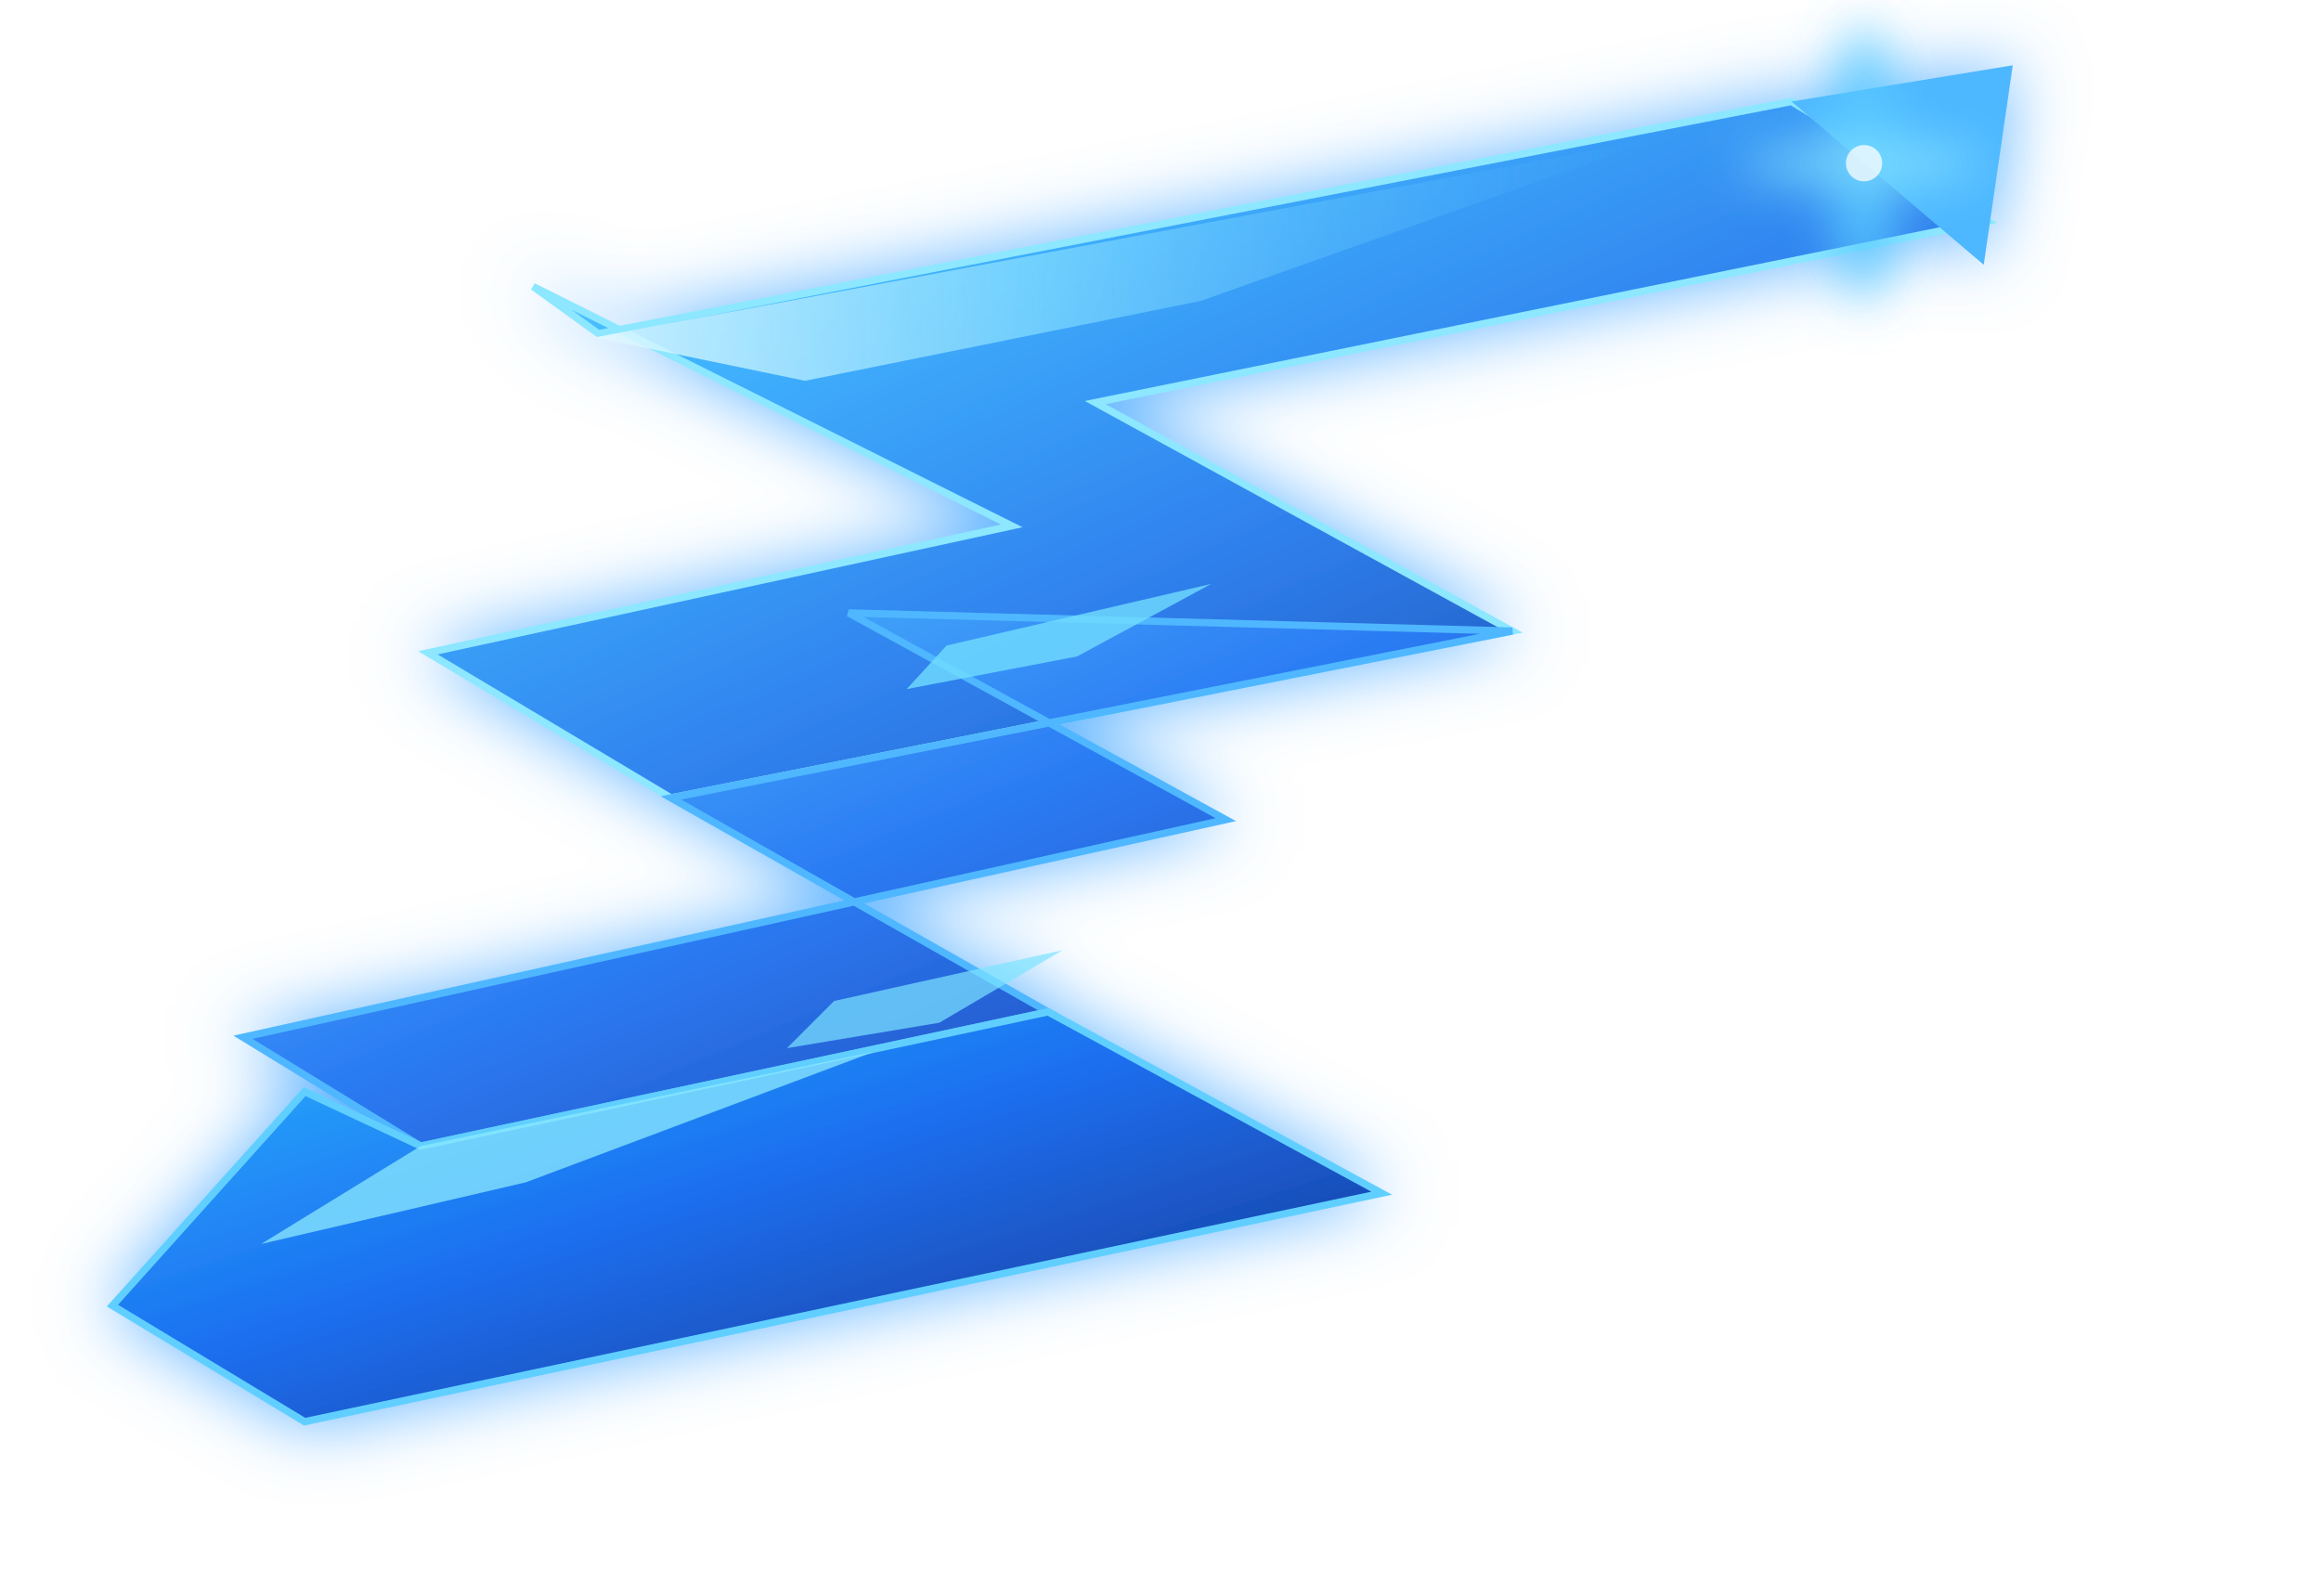
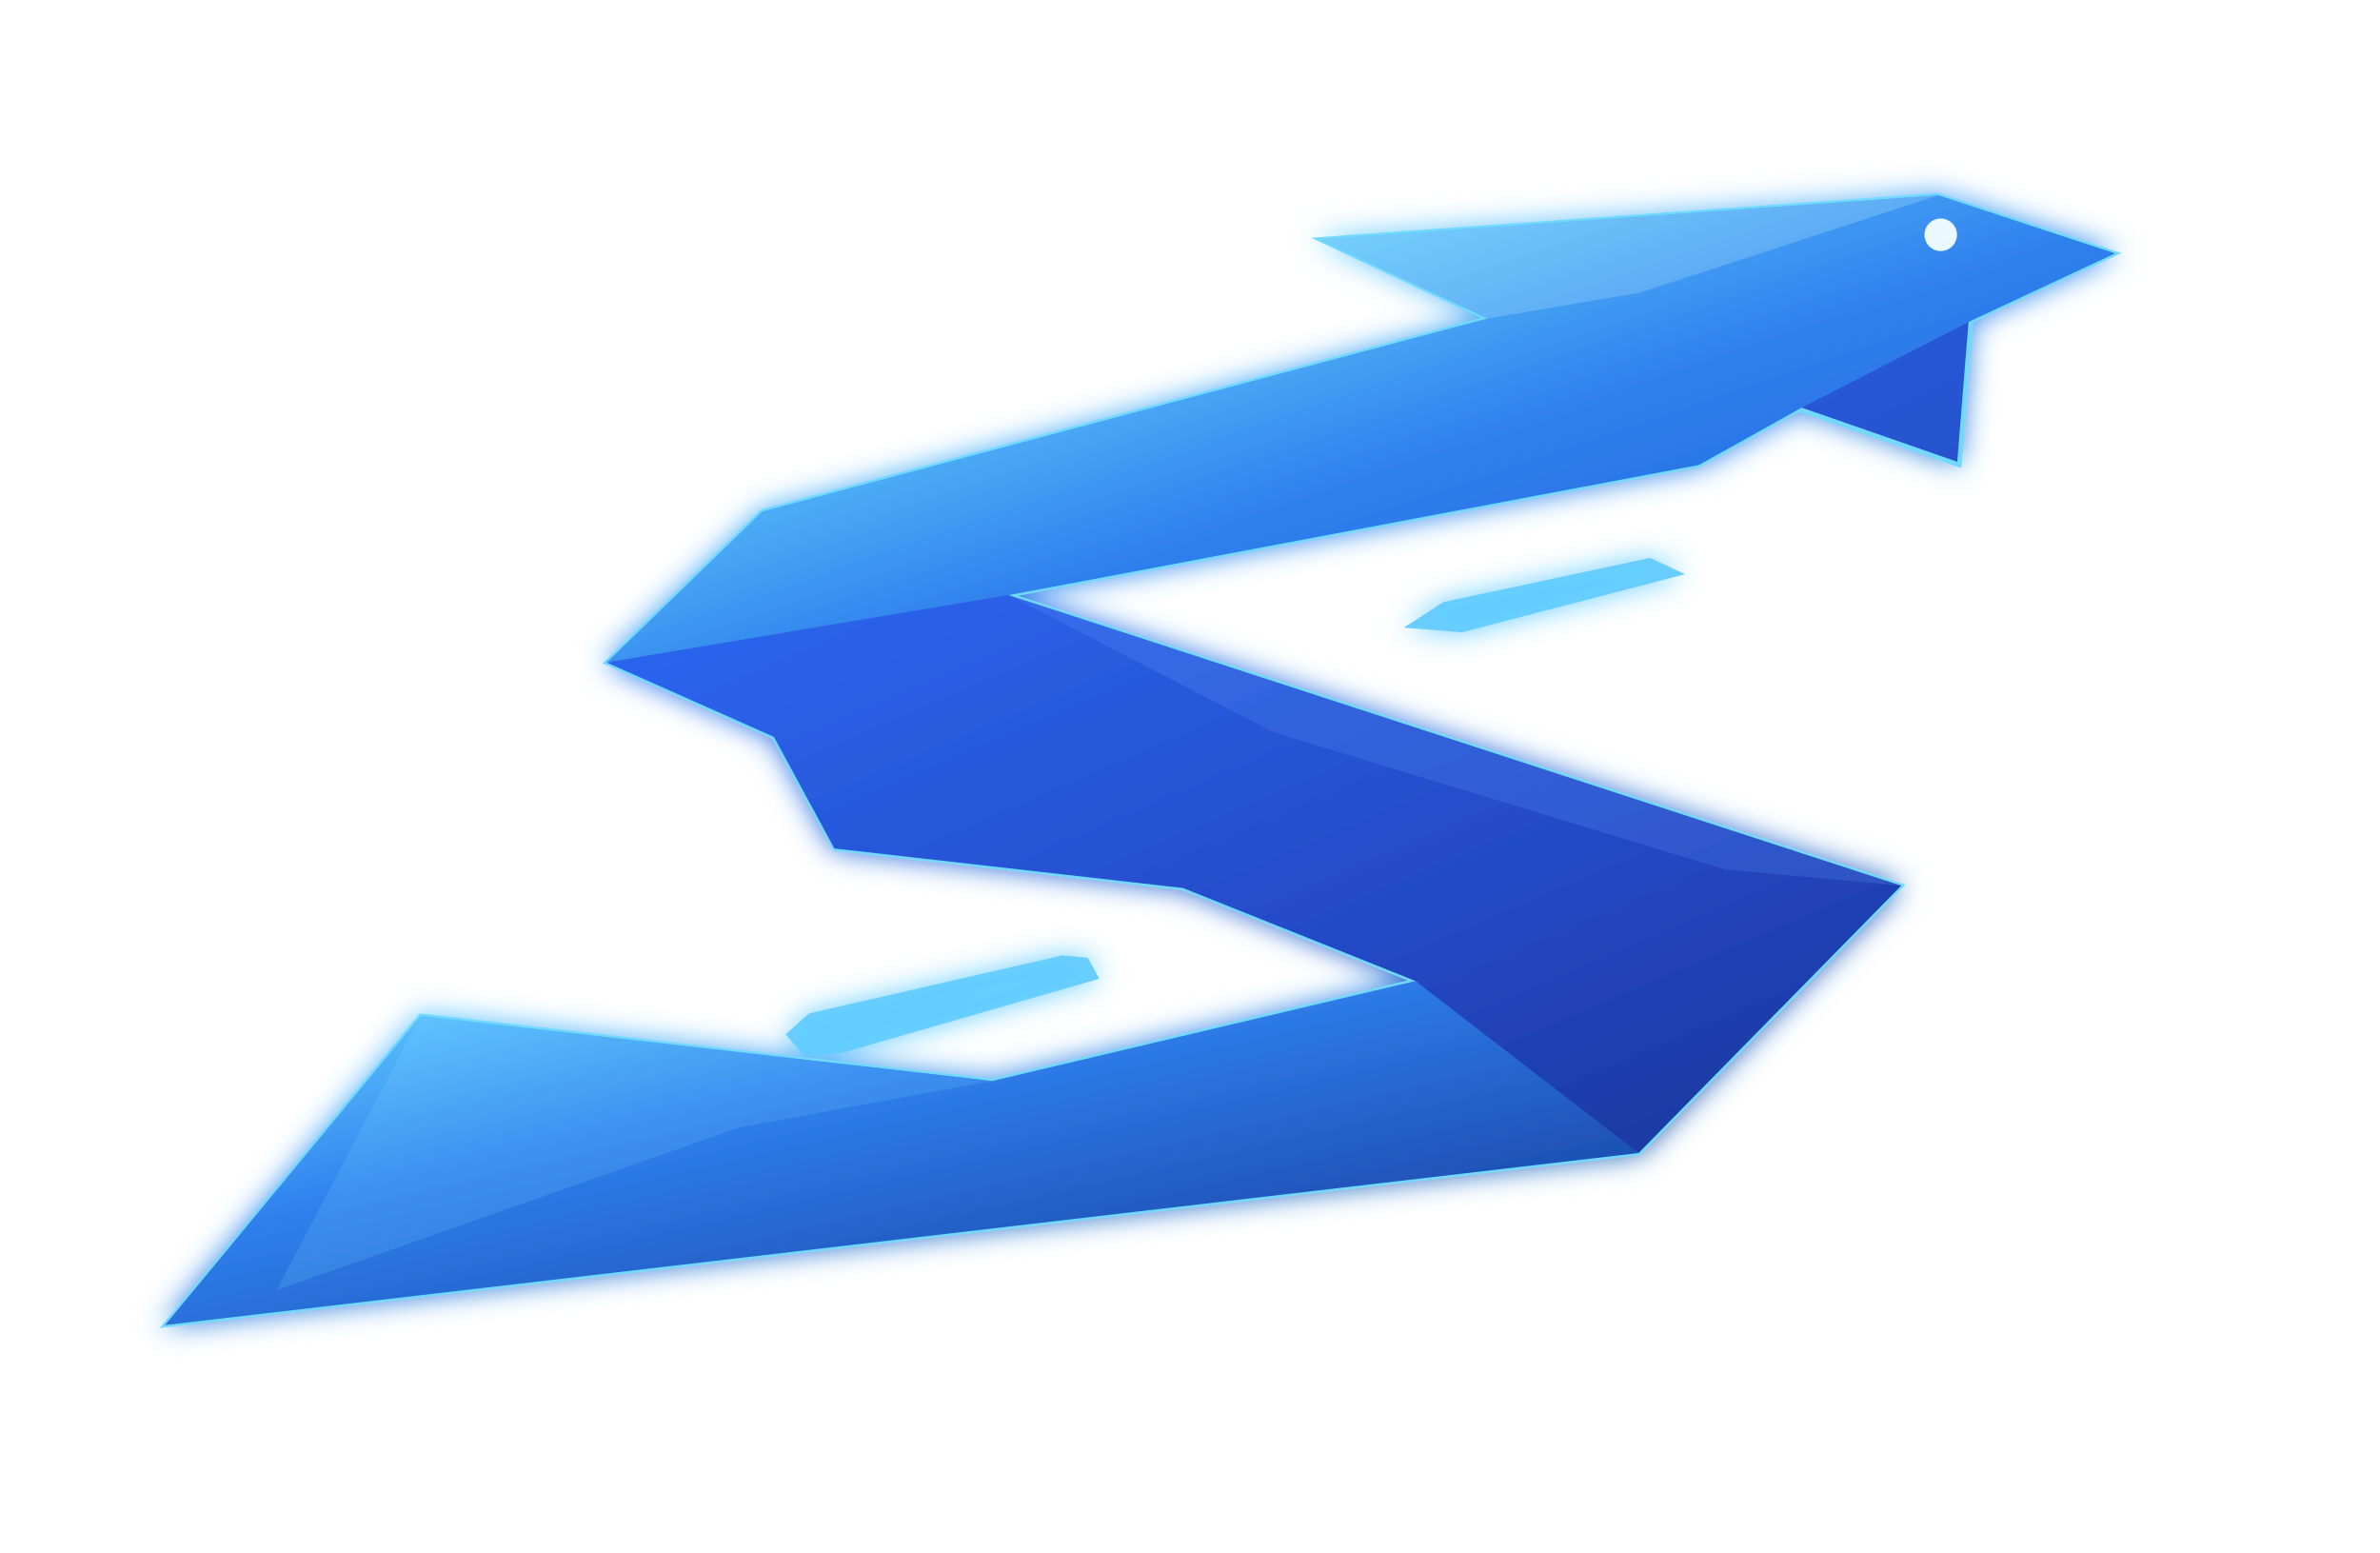
- <svg xmlns="http://www.w3.org/2000/svg" viewBox="0 0 640 440" role="img" aria-labelledby="title desc">
+ <svg xmlns="http://www.w3.org/2000/svg" viewBox="0 0 1024 668" role="img" aria-label="ScaleOps logo mark">
  <defs>
-     <linearGradient id="gTop" x1="0" y1="0" x2="1" y2="1">
-       <stop offset="0" stop-color="#75ddff" />
-       <stop offset=".24" stop-color="#42b8ff" />
-       <stop offset=".58" stop-color="#2f80ed" />
-       <stop offset="1" stop-color="#173d9f" />
+     <linearGradient id="base" x1="12%" y1="8%" x2="88%" y2="92%">
+       <stop offset="0" stop-color="#2F80ED" />
+       <stop offset=".52" stop-color="#2856D4" />
+       <stop offset="1" stop-color="#102E8F" />
    </linearGradient>
-     <linearGradient id="gMid" x1="0" y1="0" x2="1" y2="1">
-       <stop offset="0" stop-color="#55c8ff" />
-       <stop offset=".48" stop-color="#2b7bf3" />
-       <stop offset="1" stop-color="#2038a4" />
+     <linearGradient id="top" x1="0" y1="0" x2="1" y2=".9">
+       <stop stop-color="#A7EEFF" />
+       <stop offset=".22" stop-color="#69D8FF" />
+       <stop offset=".58" stop-color="#2F80ED" />
+       <stop offset="1" stop-color="#235BD9" />
    </linearGradient>
-     <linearGradient id="gLow" x1="0" y1="0" x2="1" y2="1">
-       <stop offset="0" stop-color="#2bb7ff" />
-       <stop offset=".45" stop-color="#1c6ff0" />
-       <stop offset="1" stop-color="#162d80" />
+     <linearGradient id="mid" x1="0" y1="0" x2="1" y2="1">
+       <stop stop-color="#2C68F2" />
+       <stop offset=".6" stop-color="#2449C6" />
+       <stop offset="1" stop-color="#183597" />
    </linearGradient>
-     <linearGradient id="shine" x1="0" y1="0" x2="1" y2="0">
-       <stop offset="0" stop-color="#dff8ff" stop-opacity=".95" />
-       <stop offset=".42" stop-color="#8ce4ff" stop-opacity=".7" />
-       <stop offset="1" stop-color="#4cb5ff" stop-opacity="0" />
+     <linearGradient id="bottom" x1=".1" y1=".1" x2=".9" y2=".9">
+       <stop stop-color="#5EC8FF" />
+       <stop offset=".35" stop-color="#2F80ED" />
+       <stop offset="1" stop-color="#173C9D" />
    </linearGradient>
-     <filter id="glow" x="-40%" y="-40%" width="180%" height="180%">
-       <feGaussianBlur stdDeviation="10" result="b" />
-       <feColorMatrix in="b" values="0 0 0 0 0.12 0 0 0 0 0.46 0 0 0 0 1 0 0 0 1 0" />
+     <clipPath id="clip">
+       <path d="M 910 109 L 834 84 L 568 103 L 640 137 L 328 220 L 261 285 L 333 317 L 359 365 L 509 382 L 609 422 L 427 465 L 181 437 L 71 570 L 705 496 L 818 381 L 434 256 L 731 200 L 774 176 L 843 200 L 848 138 Z" />
+     </clipPath>
+     <filter id="glow" x="-25%" y="-25%" width="150%" height="150%">
+       <feGaussianBlur stdDeviation="6" result="b" />
      <feMerge>
-         <feMergeNode />
+         <feMergeNode in="b" />
        <feMergeNode in="SourceGraphic" />
      </feMerge>
    </filter>
-     <filter id="star" x="-300%" y="-300%" width="600%" height="600%">
-       <feGaussianBlur stdDeviation="7" />
-     </filter>
  </defs>
  <g filter="url(#glow)">
-     <path d="M165 92 494 28 548 61 302 111 417 174 185 220 118 180 279 145 147 79Z" fill="url(#gTop)" stroke="#8ce7ff" stroke-width="2" />
-     <path d="M417 174 185 220 289 279 116 316 67 286 338 226 234 169Z" fill="url(#gMid)" stroke="#4fb7ff" stroke-width="2" />
-     <path d="M116 316 289 279 381 329 84 392 31 360 84 301Z" fill="url(#gLow)" stroke="#61cfff" stroke-width="2" />
-     <path d="M494 28 555 18 547 73 494 28Z" fill="#4eb7ff" />
-     <path d="M164 93 458 38 331 83 222 105Z" fill="url(#shine)" opacity=".9" />
-     <path d="M116 316 241 290 145 326 72 343Z" fill="#8be9ff" opacity=".75" />
-     <path d="M261 178 334 161 297 181 250 190Z" fill="#70dcff" opacity=".8" />
-     <path d="M230 276 293 262 259 282 217 289Z" fill="#7ae3ff" opacity=".7" />
-   </g>
-   <g opacity=".9">
-     <ellipse cx="514" cy="45" rx="9" ry="38" fill="#58c9ff" filter="url(#star)" />
-     <ellipse cx="514" cy="45" rx="34" ry="5" fill="#8de8ff" filter="url(#star)" />
-     <circle cx="514" cy="45" r="5" fill="#e9fbff" />
+     <path d="M 910 109 L 834 84 L 568 103 L 640 137 L 328 220 L 261 285 L 333 317 L 359 365 L 509 382 L 609 422 L 427 465 L 181 437 L 71 570 L 705 496 L 818 381 L 434 256 L 731 200 L 774 176 L 843 200 L 848 138 Z" fill="url(#base)" stroke="#71D9FF" stroke-width="2" />
+     <g clip-path="url(#clip)">
+       <polygon points="261,285 328,220 568,103 834,84 910,109 848,138 774,176 731,200 434,256" fill="url(#top)" />
+       <polygon points="261,285 434,256 818,381 705,496 609,422 509,382 359,365 333,317" fill="url(#mid)" />
+       <polygon points="71,570 181,437 427,465 609,422 705,496 380,535" fill="url(#bottom)" />
+       <polygon points="568,103 834,84 705,126 640,137" fill="#D3F6FF" opacity=".22" />
+       <polygon points="434,256 818,381 742,374 548,315" fill="#6CA8FF" opacity=".18" />
+       <polygon points="181,437 427,465 318,485 119,555" fill="#83DEFF" opacity=".16" />
+     </g>
+     <path d="M 473 421 L 468 412 L 457 411 L 348 436 L 338 445 L 346 454 L 362 453 Z" fill="#62CCFF" opacity=".95" />
+     <path d="M 725 247 L 710 240 L 621 259 L 604 270 L 629 272 Z" fill="#62CCFF" opacity=".95" />
+     <circle cx="835" cy="101" r="7" fill="#F3FDFF" opacity=".95" />
  </g>
</svg>
